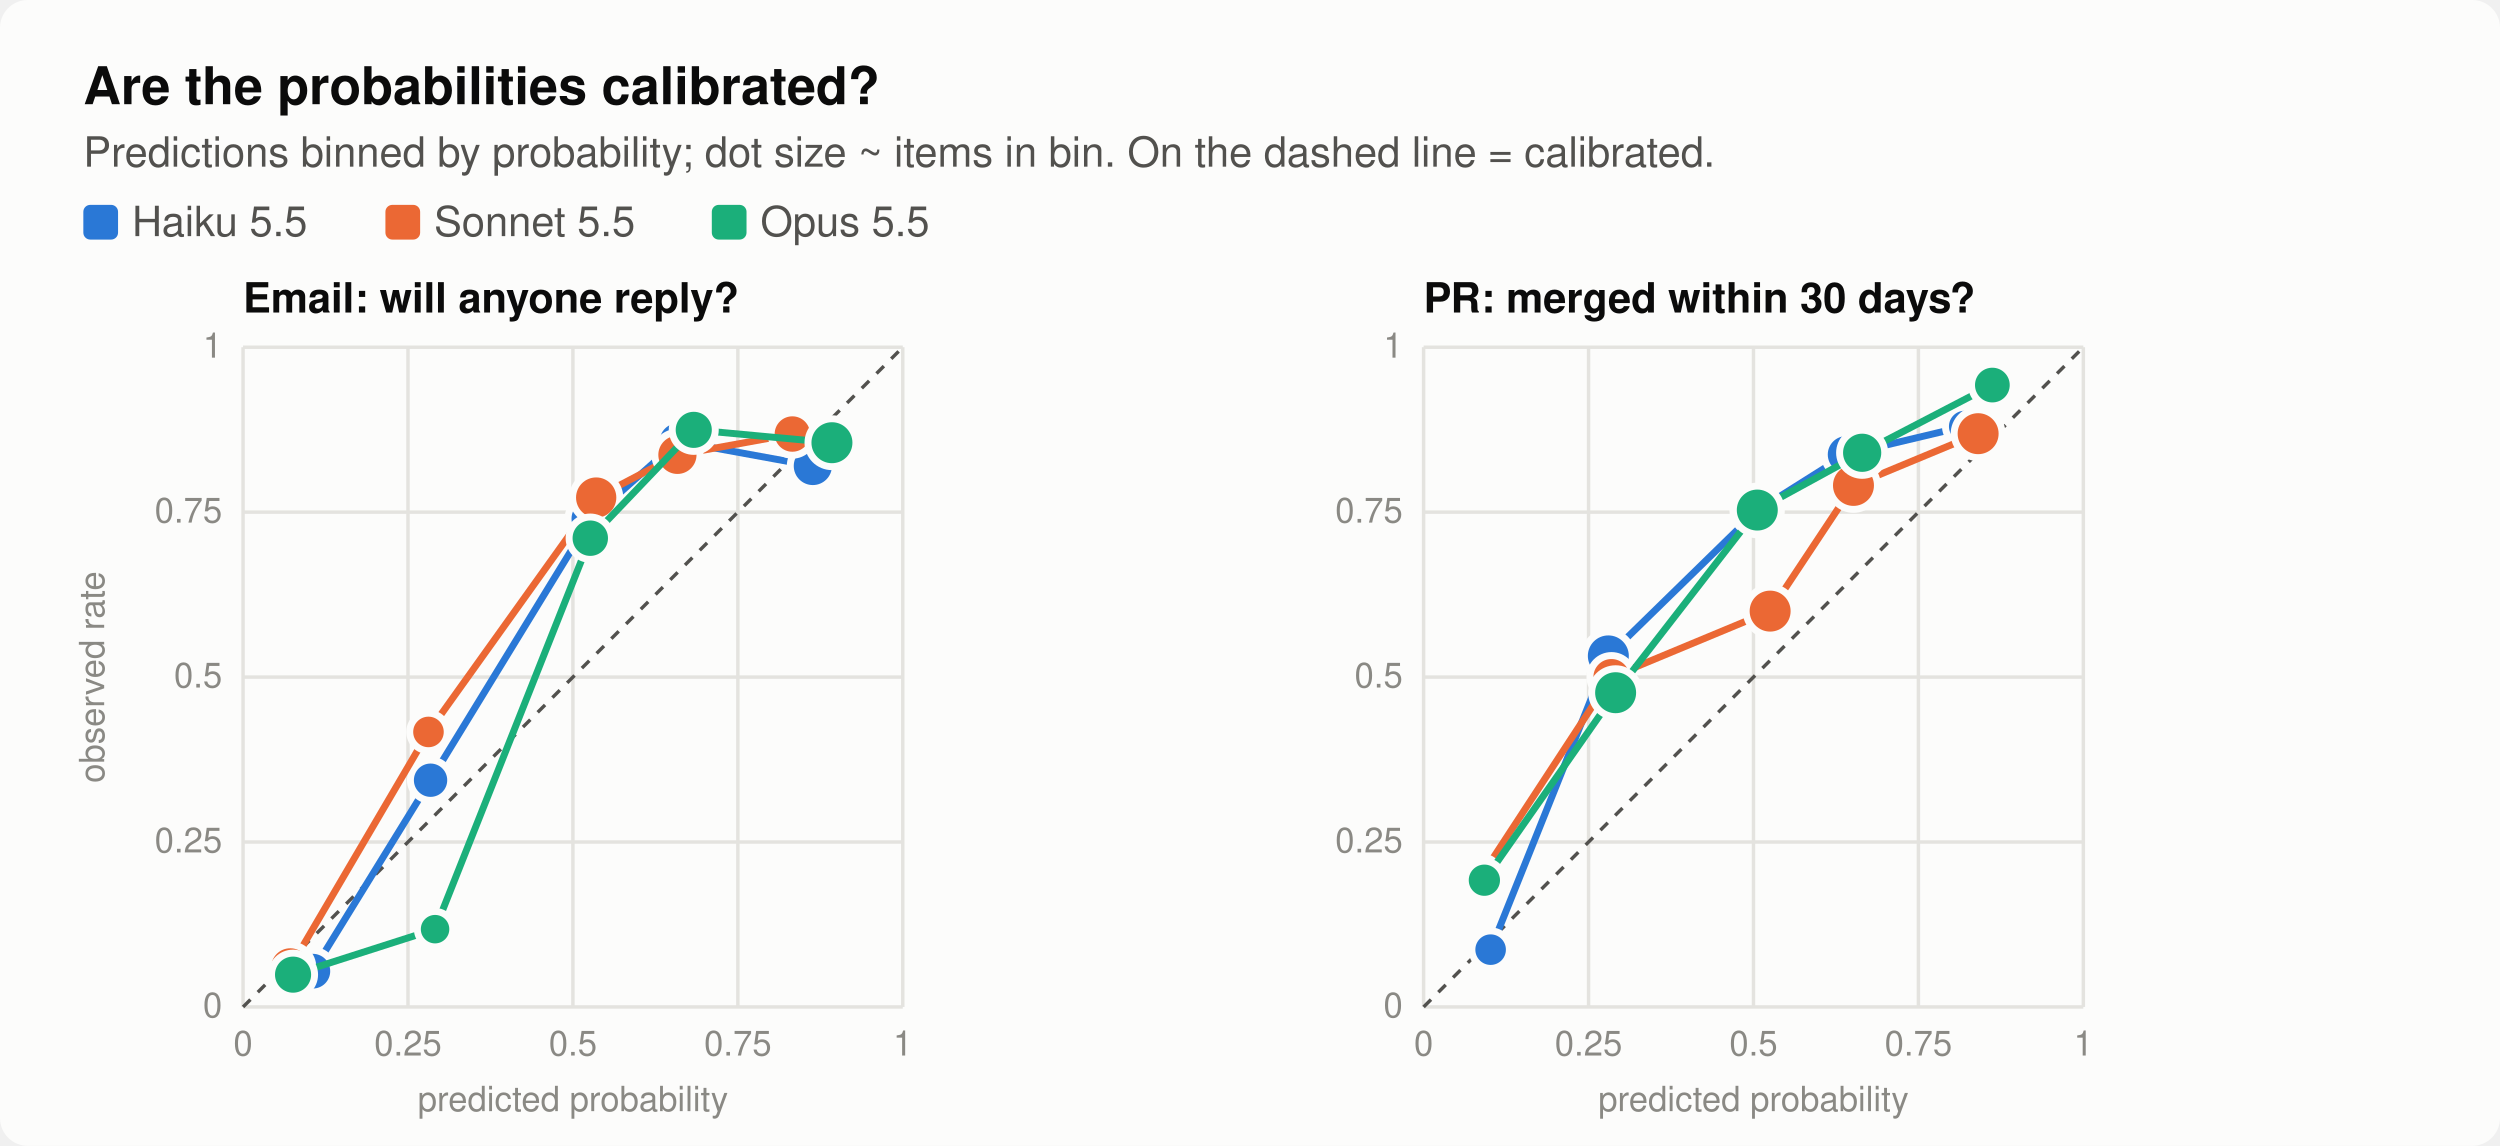
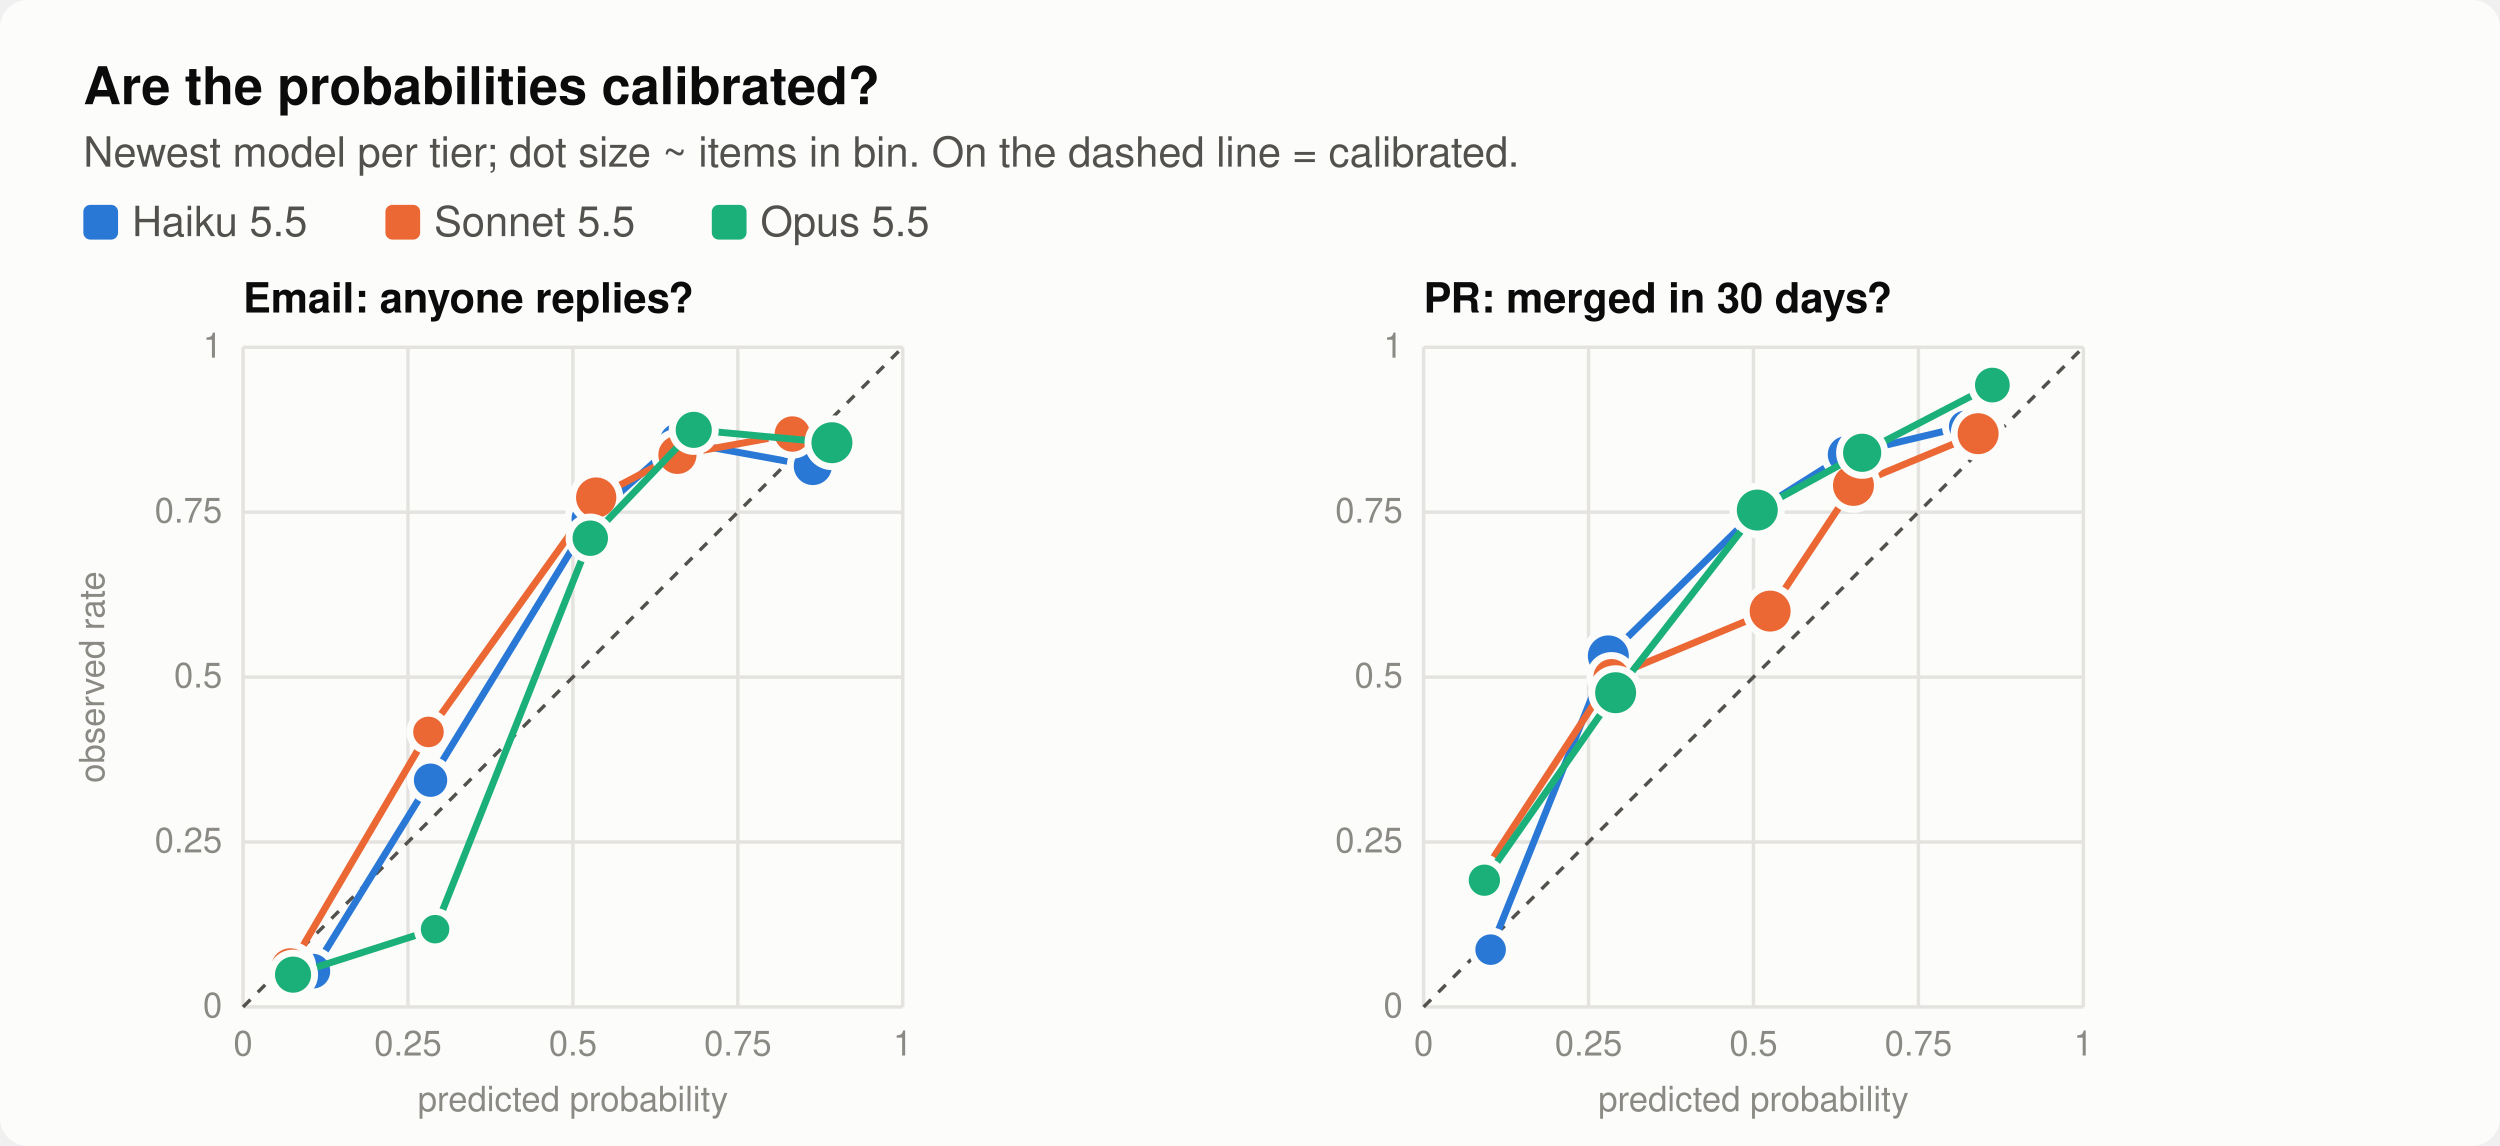
<svg xmlns="http://www.w3.org/2000/svg" width="720" height="330" viewBox="0 0 720 330" font-family="-apple-system,BlinkMacSystemFont,Segoe UI,Helvetica,Arial,sans-serif">
  <style>
.bg{fill:#fcfcfb}.t1{fill:#0b0b0b}.t2{fill:#52514e}.t3{fill:#8a8984}.grid{stroke:#e4e3df}
.s1{fill:#2a78d6}.s2{fill:#eb6834}.s3{fill:#1baf7a}.neutral{fill:#b9b8b2}.ref{stroke:#52514e}.ci{stroke:#0b0b0b;stroke-width:1.5;fill:none}
- .line-s1{stroke:#2a78d6}.line-s2{stroke:#eb6834}.line-s3{stroke:#1baf7a}
- .d1{fill:#2a78d6;stroke:#fcfcfb}.d2{fill:#eb6834;stroke:#fcfcfb}.d3{fill:#1baf7a;stroke:#fcfcfb}
+ .s4{fill:#eda100}.line-s1{stroke:#2a78d6}.line-s2{stroke:#eb6834}.line-s3{stroke:#1baf7a}.line-s4{stroke:#eda100}
+ .heat{fill:#2a78d6}.tw{fill:#ffffff}
+ .d1{fill:#2a78d6;stroke:#fcfcfb}.d2{fill:#eb6834;stroke:#fcfcfb}.d3{fill:#1baf7a;stroke:#fcfcfb}.d4{fill:#eda100;stroke:#fcfcfb}
@media (prefers-color-scheme: dark){.bg{fill:#1a1a19}.t1{fill:#f0efec}.t2{fill:#c3c2b7}.t3{fill:#8f8e88}
- .grid{stroke:#33332f}.s1{fill:#3987e5}.s2{fill:#d95926}.s3{fill:#199e70}.neutral{fill:#5a5954}.ref{stroke:#c3c2b7}.ci{stroke:#f0efec}.line-s1{stroke:#3987e5}.line-s2{stroke:#d95926}.line-s3{stroke:#199e70}
- .d1{fill:#3987e5;stroke:#1a1a19}.d2{fill:#d95926;stroke:#1a1a19}.d3{fill:#199e70;stroke:#1a1a19}}
+ .grid{stroke:#33332f}.s1{fill:#3987e5}.s2{fill:#d95926}.s3{fill:#199e70}.neutral{fill:#5a5954}.ref{stroke:#c3c2b7}.ci{stroke:#f0efec}.line-s1{stroke:#3987e5}.line-s2{stroke:#d95926}.line-s3{stroke:#199e70}.s4{fill:#c98500}.line-s4{stroke:#c98500}.heat{fill:#3987e5}
+ .d1{fill:#3987e5;stroke:#1a1a19}.d2{fill:#d95926;stroke:#1a1a19}.d3{fill:#199e70;stroke:#1a1a19}.d4{fill:#c98500;stroke:#1a1a19}}
text{font-size:12px}.h{font-size:15px;font-weight:600}.v{font-size:11px;font-weight:600}.tick{font-size:10px}
</style>
  <rect class="bg" width="720" height="330" rx="8" />
  <text class="h t1" x="24.0" y="30.0" text-anchor="start">Are the probabilities calibrated?</text>
-   <text class="t2" x="24.0" y="48.0" text-anchor="start">Predictions binned by probability; dot size ~ items in bin. On the dashed line = calibrated.</text>
+   <text class="t2" x="24.0" y="48.0" text-anchor="start">Newest model per tier; dot size ~ items in bin. On the dashed line = calibrated.</text>
  <rect class="s1" x="24" y="59" width="10" height="10" rx="2" />
  <text class="t2" x="38.0" y="68.0" text-anchor="start">Haiku 5.5</text>
  <rect class="s2" x="111" y="59" width="10" height="10" rx="2" />
  <text class="t2" x="125.0" y="68.0" text-anchor="start">Sonnet 5.5</text>
  <rect class="s3" x="205" y="59" width="10" height="10" rx="2" />
  <text class="t2" x="219.0" y="68.0" text-anchor="start">Opus 5.5</text>
-   <text class="t1" x="70.0" y="90.0" text-anchor="start" font-weight="600">Email: will anyone reply?</text>
+   <text class="t1" x="70.0" y="90.0" text-anchor="start" font-weight="600">Email: anyone replies?</text>
  <line class="grid" x1="70.0" x2="70.0" y1="100" y2="290" />
  <line class="grid" x1="70" x2="260" y1="290.0" y2="290.0" />
  <text class="tick t3" x="70.0" y="304.0" text-anchor="middle">0</text>
  <text class="tick t3" x="64.0" y="293.0" text-anchor="end">0</text>
  <line class="grid" x1="117.5" x2="117.5" y1="100" y2="290" />
  <line class="grid" x1="70" x2="260" y1="242.5" y2="242.5" />
  <text class="tick t3" x="117.5" y="304.0" text-anchor="middle">0.25</text>
  <text class="tick t3" x="64.0" y="245.5" text-anchor="end">0.25</text>
  <line class="grid" x1="165.0" x2="165.0" y1="100" y2="290" />
  <line class="grid" x1="70" x2="260" y1="195.0" y2="195.0" />
  <text class="tick t3" x="165.0" y="304.0" text-anchor="middle">0.5</text>
  <text class="tick t3" x="64.0" y="198.0" text-anchor="end">0.5</text>
  <line class="grid" x1="212.5" x2="212.5" y1="100" y2="290" />
  <line class="grid" x1="70" x2="260" y1="147.5" y2="147.5" />
  <text class="tick t3" x="212.5" y="304.0" text-anchor="middle">0.75</text>
  <text class="tick t3" x="64.0" y="150.5" text-anchor="end">0.75</text>
  <line class="grid" x1="260.0" x2="260.0" y1="100" y2="290" />
  <line class="grid" x1="70" x2="260" y1="100.0" y2="100.0" />
  <text class="tick t3" x="260.0" y="304.0" text-anchor="middle">1</text>
  <text class="tick t3" x="64.0" y="103.0" text-anchor="end">1</text>
  <line class="ref" stroke-dasharray="3 3" x1="70" y1="290" x2="260" y2="100" />
  <path class="line-s1" d="M90.1,279.7 L124.0,224.7 L170.1,149.4 L195.2,127.1 L234.1,134.2" fill="none" stroke-width="2" />
  <circle class="d1" cx="90.1" cy="279.7" r="6.0" stroke-width="2" />
  <circle class="d1" cx="124.0" cy="224.7" r="5.8" stroke-width="2" />
  <circle class="d1" cx="170.1" cy="149.4" r="6.5" stroke-width="2" />
  <circle class="d1" cx="195.2" cy="127.1" r="6.2" stroke-width="2" />
  <circle class="d1" cx="234.1" cy="134.2" r="6.5" stroke-width="2" />
  <path class="line-s2" d="M83.6,278.6 L123.4,210.8 L171.7,143.3 L195.1,131.0 L228.2,125.0" fill="none" stroke-width="2" />
  <circle class="d2" cx="83.6" cy="278.6" r="6.5" stroke-width="2" />
  <circle class="d2" cx="123.4" cy="210.8" r="5.4" stroke-width="2" />
  <circle class="d2" cx="171.7" cy="143.3" r="6.8" stroke-width="2" />
  <circle class="d2" cx="195.1" cy="131.0" r="6.5" stroke-width="2" />
  <circle class="d2" cx="228.2" cy="125.0" r="6.1" stroke-width="2" />
  <path class="line-s3" d="M84.4,280.7 L125.3,267.6 L170.0,155.0 L199.8,123.8 L239.6,127.5" fill="none" stroke-width="2" />
  <circle class="d3" cx="84.4" cy="280.7" r="6.2" stroke-width="2" />
  <circle class="d3" cx="125.3" cy="267.6" r="5.1" stroke-width="2" />
  <circle class="d3" cx="170.0" cy="155.0" r="6.1" stroke-width="2" />
  <circle class="d3" cx="199.8" cy="123.8" r="6.2" stroke-width="2" />
  <circle class="d3" cx="239.6" cy="127.5" r="6.9" stroke-width="2" />
  <text class="tick t3" x="165.0" y="320.0" text-anchor="middle">predicted probability</text>
-   <text class="t1" x="410.0" y="90.0" text-anchor="start" font-weight="600">PR: merged within 30 days?</text>
+   <text class="t1" x="410.0" y="90.0" text-anchor="start" font-weight="600">PR: merged in 30 days?</text>
  <line class="grid" x1="410.0" x2="410.0" y1="100" y2="290" />
  <line class="grid" x1="410" x2="600" y1="290.0" y2="290.0" />
  <text class="tick t3" x="410.0" y="304.0" text-anchor="middle">0</text>
  <text class="tick t3" x="404.0" y="293.0" text-anchor="end">0</text>
  <line class="grid" x1="457.5" x2="457.5" y1="100" y2="290" />
  <line class="grid" x1="410" x2="600" y1="242.5" y2="242.5" />
  <text class="tick t3" x="457.5" y="304.0" text-anchor="middle">0.25</text>
  <text class="tick t3" x="404.0" y="245.5" text-anchor="end">0.25</text>
  <line class="grid" x1="505.0" x2="505.0" y1="100" y2="290" />
  <line class="grid" x1="410" x2="600" y1="195.0" y2="195.0" />
  <text class="tick t3" x="505.0" y="304.0" text-anchor="middle">0.5</text>
  <text class="tick t3" x="404.0" y="198.0" text-anchor="end">0.5</text>
  <line class="grid" x1="552.5" x2="552.5" y1="100" y2="290" />
  <line class="grid" x1="410" x2="600" y1="147.5" y2="147.5" />
  <text class="tick t3" x="552.5" y="304.0" text-anchor="middle">0.75</text>
  <text class="tick t3" x="404.0" y="150.5" text-anchor="end">0.75</text>
  <line class="grid" x1="600.0" x2="600.0" y1="100" y2="290" />
  <line class="grid" x1="410" x2="600" y1="100.0" y2="100.0" />
  <text class="tick t3" x="600.0" y="304.0" text-anchor="middle">1</text>
  <text class="tick t3" x="404.0" y="103.0" text-anchor="end">1</text>
  <line class="ref" stroke-dasharray="3 3" x1="410" y1="290" x2="600" y2="100" />
  <path class="line-s1" d="M429.3,273.5 L463.2,188.9 L506.0,147.1 L531.7,130.9 L565.8,122.8" fill="none" stroke-width="2" />
  <circle class="d1" cx="429.3" cy="273.5" r="5.4" stroke-width="2" />
  <circle class="d1" cx="463.2" cy="188.9" r="6.9" stroke-width="2" />
  <circle class="d1" cx="506.0" cy="147.1" r="6.9" stroke-width="2" />
  <circle class="d1" cx="531.7" cy="130.9" r="6.3" stroke-width="2" />
  <circle class="d1" cx="565.8" cy="122.8" r="5.5" stroke-width="2" />
  <path class="line-s2" d="M426.8,252.0 L464.1,195.0 L509.8,176.0 L533.8,139.8 L569.7,124.9" fill="none" stroke-width="2" />
  <circle class="d2" cx="426.8" cy="252.0" r="5.2" stroke-width="2" />
  <circle class="d2" cx="464.1" cy="195.0" r="6.2" stroke-width="2" />
  <circle class="d2" cx="509.8" cy="176.0" r="6.9" stroke-width="2" />
  <circle class="d2" cx="533.8" cy="139.8" r="6.9" stroke-width="2" />
  <circle class="d2" cx="569.7" cy="124.9" r="6.9" stroke-width="2" />
  <path class="line-s3" d="M427.5,253.5 L465.3,199.5 L506.1,146.9 L536.3,130.4 L573.8,110.9" fill="none" stroke-width="2" />
  <circle class="d3" cx="427.5" cy="253.5" r="5.5" stroke-width="2" />
  <circle class="d3" cx="465.3" cy="199.5" r="6.9" stroke-width="2" />
  <circle class="d3" cx="506.1" cy="146.9" r="6.9" stroke-width="2" />
  <circle class="d3" cx="536.3" cy="130.4" r="6.5" stroke-width="2" />
  <circle class="d3" cx="573.8" cy="110.9" r="6.0" stroke-width="2" />
  <text class="tick t3" x="505.0" y="320.0" text-anchor="middle">predicted probability</text>
  <text class="tick t3" x="30.0" y="195.0" text-anchor="middle" transform="rotate(-90 30 195)">observed rate</text>
</svg>
